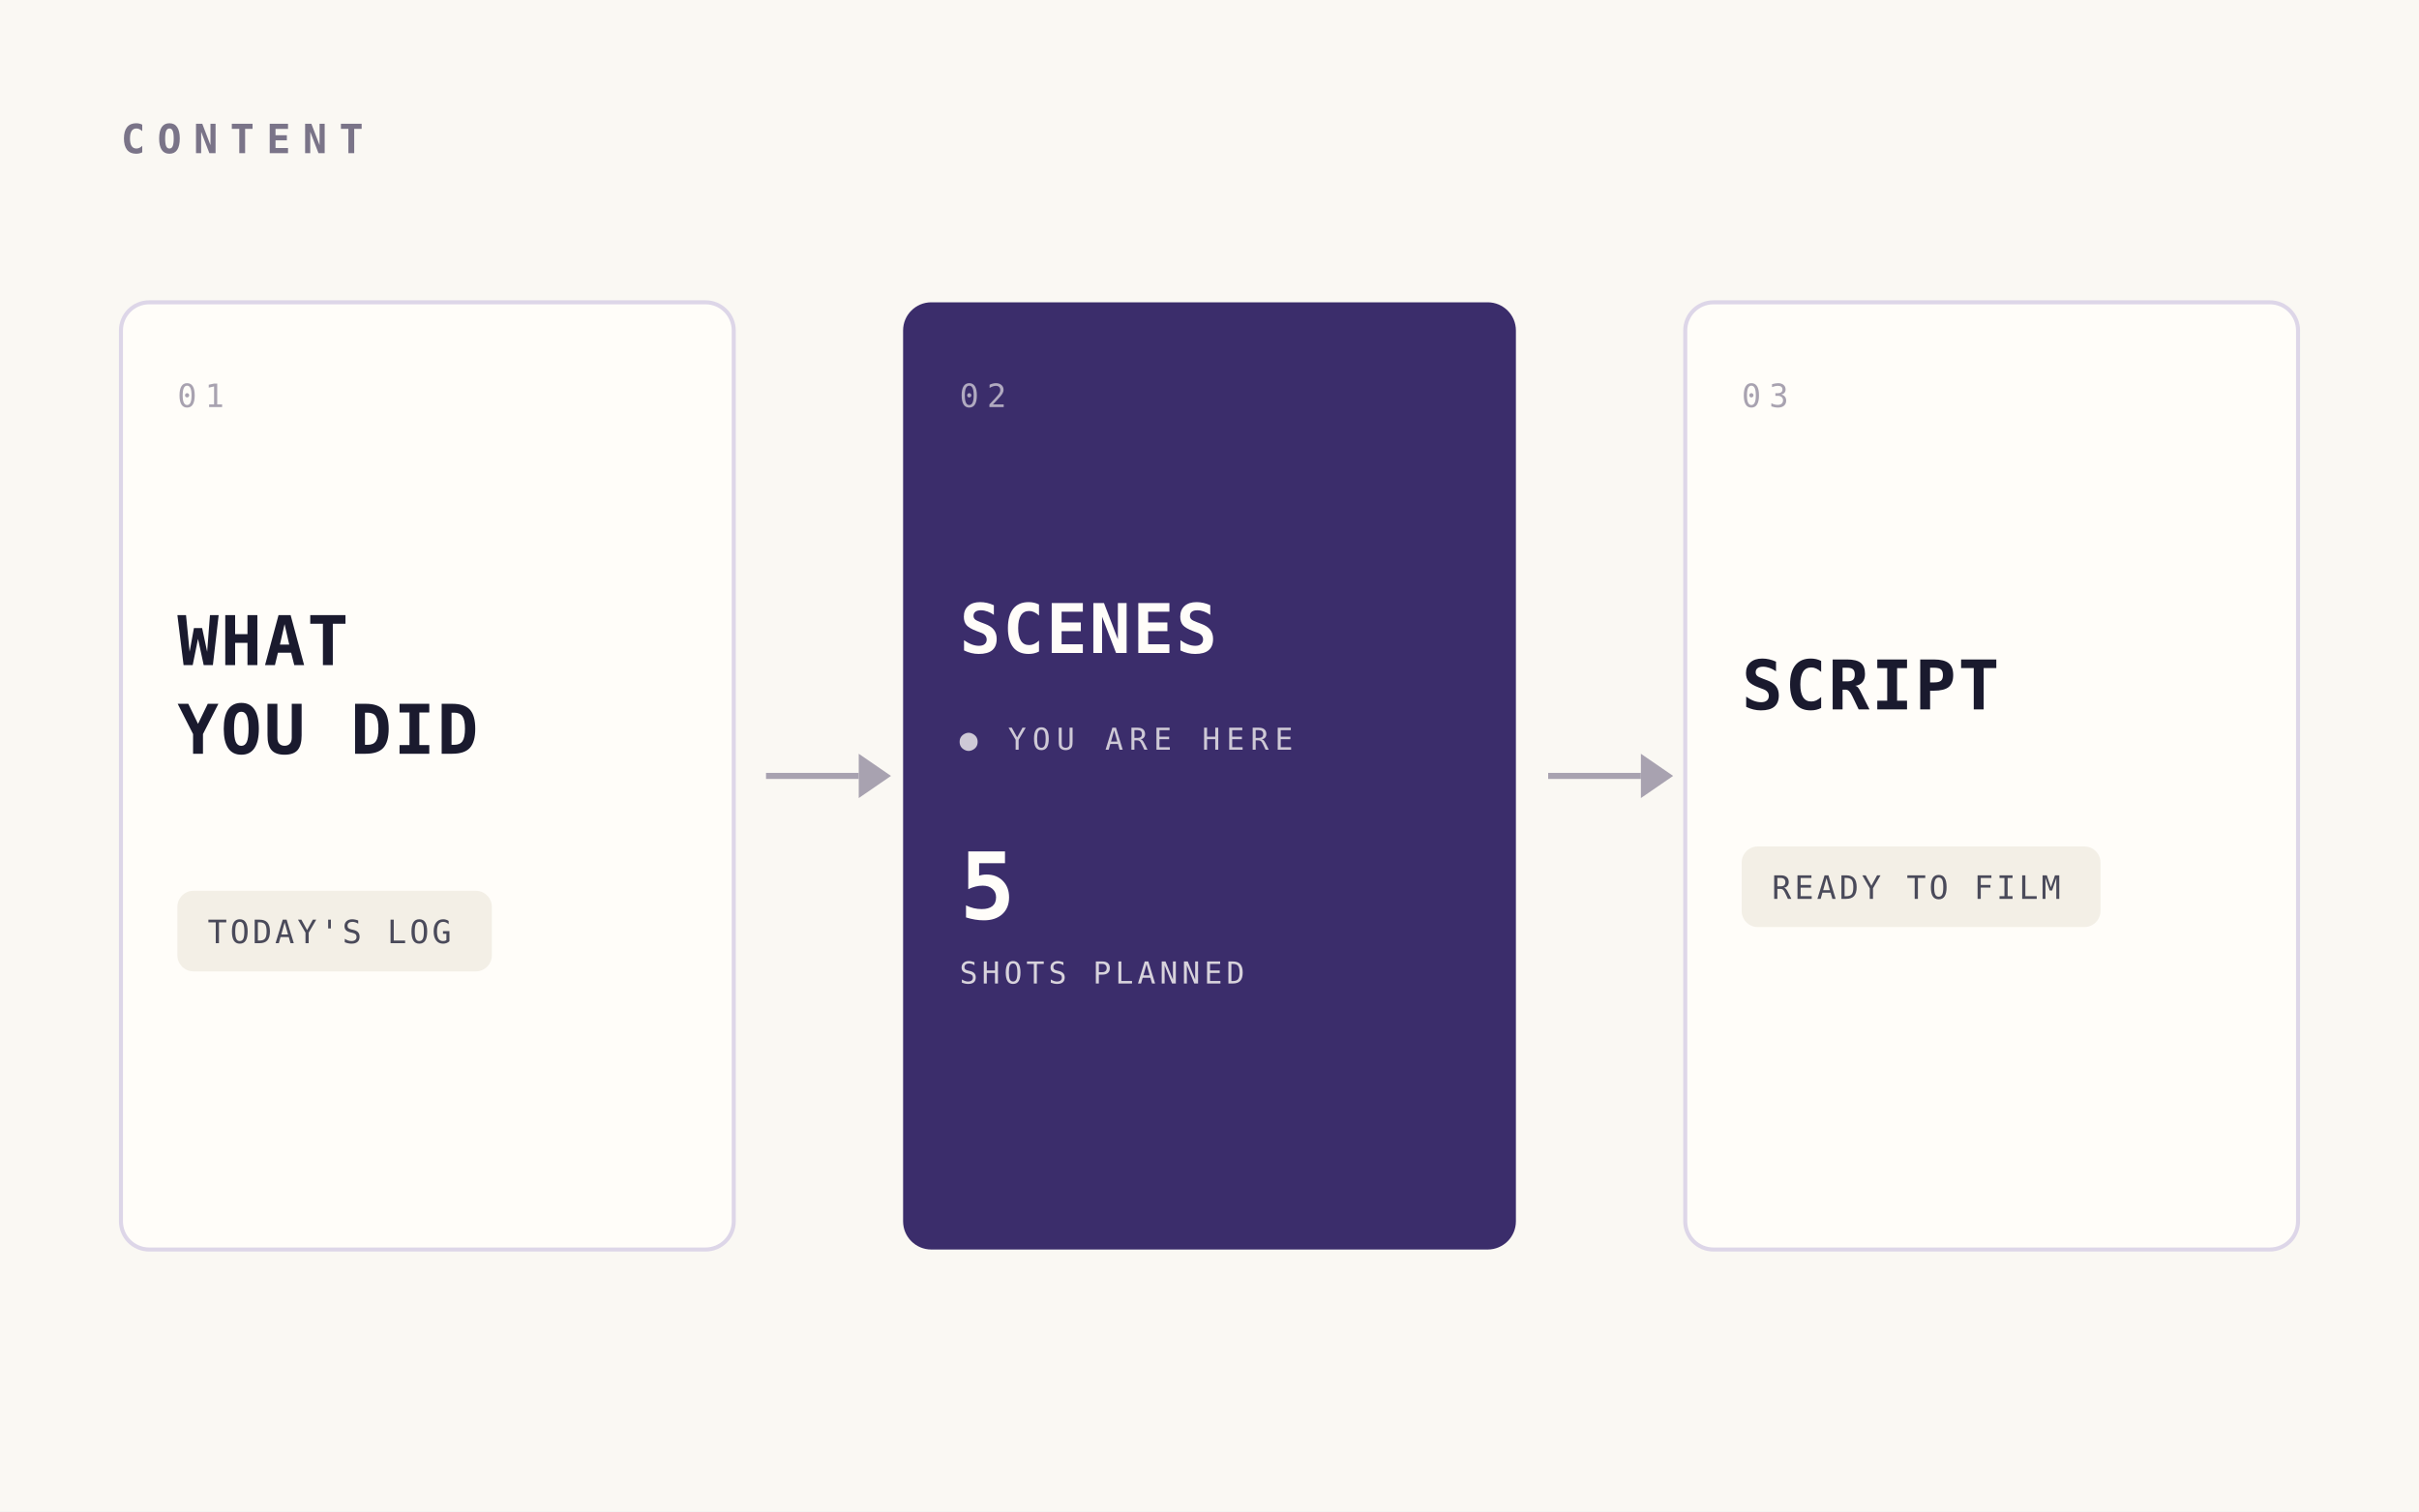
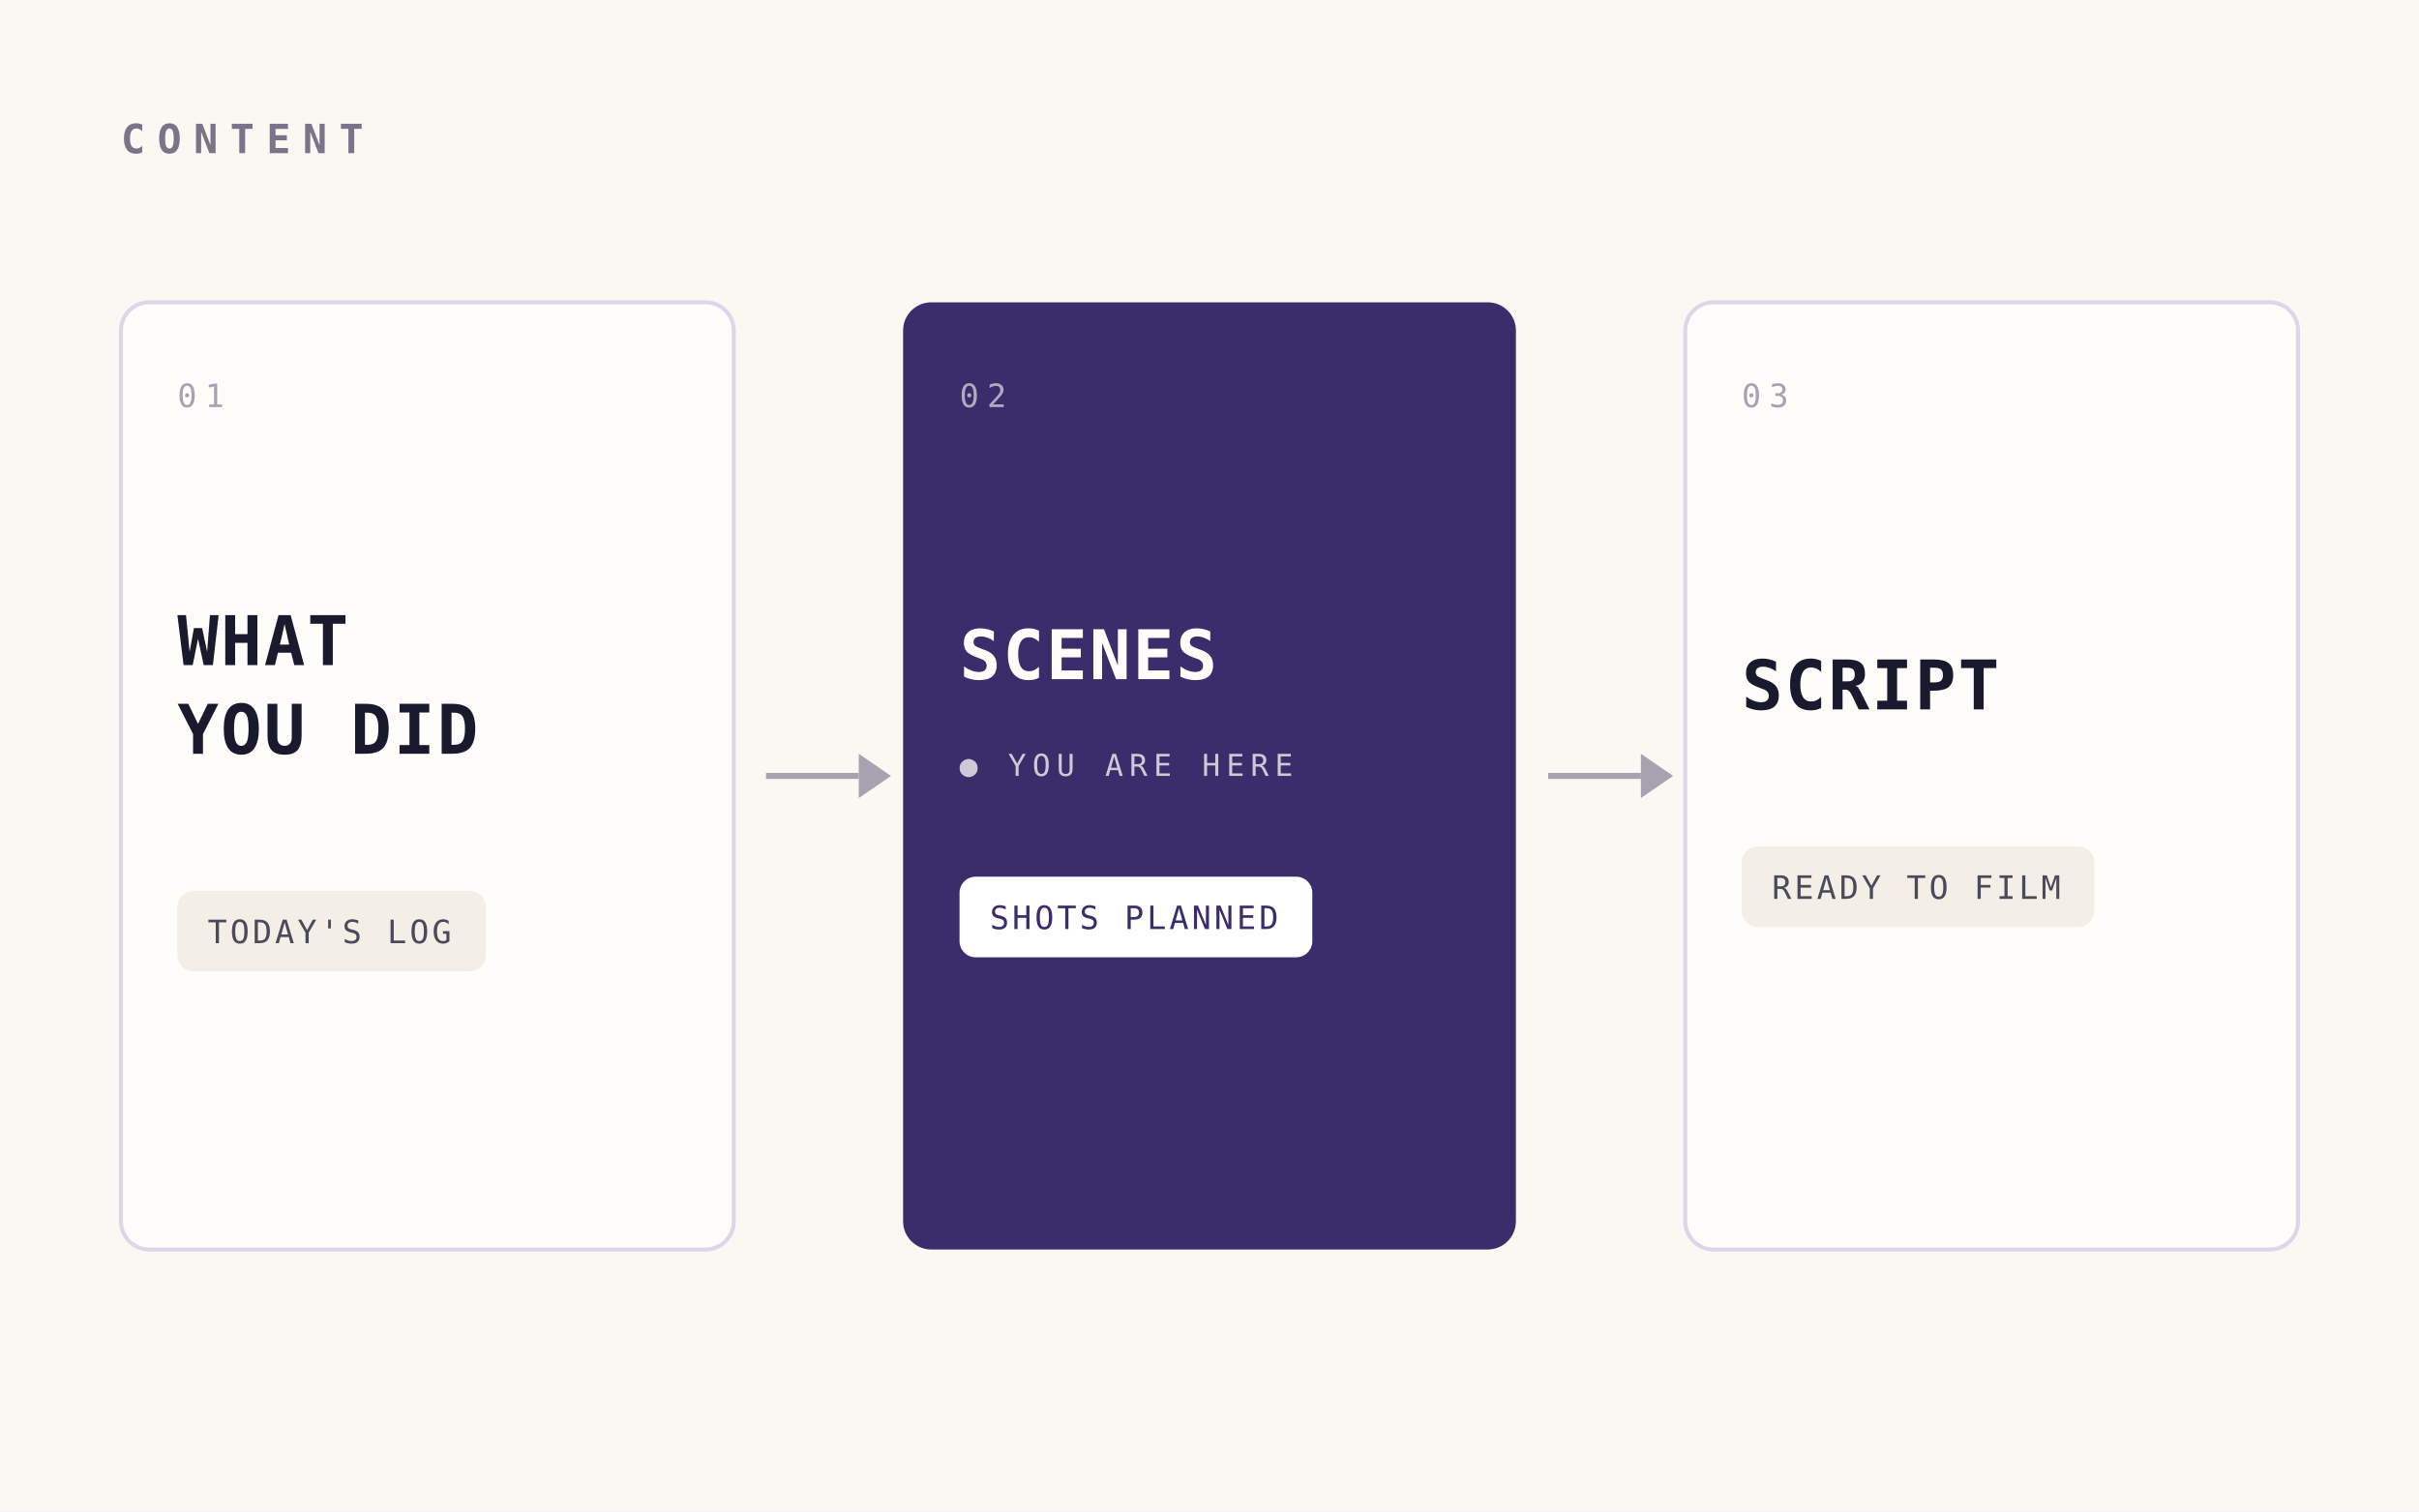
<svg xmlns="http://www.w3.org/2000/svg" viewBox="0 0 1200 750" font-family="ui-monospace, SFMono-Regular, Menlo, monospace">
  <rect width="1200" height="750" fill="#FAF8F3" />
  <text x="60" y="76" font-size="20" font-weight="600" letter-spacing="6" fill="#7a7488">CONTENT</text>
  <rect x="60" y="150" width="304" height="470" rx="14" fill="#FFFDF9" stroke="#DDD6E8" stroke-width="2" />
  <text x="88" y="202" font-size="16" letter-spacing="4" fill="#a8a2b0">01</text>
  <text x="88" y="330" font-size="34" font-weight="700" letter-spacing="1" fill="#1a1a2e">WHAT</text>
  <text x="88" y="374" font-size="34" font-weight="700" letter-spacing="1" fill="#1a1a2e">YOU DID</text>
-   <rect x="88" y="442" width="156" height="40" rx="8" fill="#F3EFE6" />
+   <rect x="88" y="442" width="153" height="40" rx="8" fill="#F3EFE6" />
  <text x="103" y="468" font-family="ui-monospace, SFMono-Regular, Menlo, monospace" font-size="16" letter-spacing="1.5" fill="#4a4a5a">TODAY'S LOG</text>
  <line x1="380" y1="385" x2="426" y2="385" stroke="#a8a2b0" stroke-width="3" />
  <path d="M 426 374 L 442 385 L 426 396 Z" fill="#a8a2b0" />
  <rect x="448" y="150" width="304" height="470" rx="14" fill="#3b2d6b" />
  <text x="476" y="202" font-size="16" letter-spacing="4" fill="#FFFDF9" opacity="0.6">02</text>
-   <text x="476" y="324" font-size="34" font-weight="700" letter-spacing="1" fill="#FFFDF9">SCENES</text>
-   <text x="476" y="372" font-size="15" letter-spacing="3" fill="#FFFDF9" opacity="0.75">● YOU ARE HERE</text>
-   <text x="476" y="456" font-size="46" font-weight="700" fill="#FFFDF9">5</text>
-   <text x="476" y="488" font-size="15" letter-spacing="2" fill="#FFFDF9" opacity="0.8">SHOTS PLANNED</text>
+   <text x="476" y="337" font-size="34" font-weight="700" letter-spacing="1" fill="#FFFDF9">SCENES</text>
+   <text x="476" y="385" font-size="15" letter-spacing="3" fill="#FFFDF9" opacity="0.75">● YOU ARE HERE</text>
+   <rect x="476" y="435" width="175" height="40" rx="8" fill="#ffffff" />
+   <text x="491" y="461" font-family="ui-monospace, SFMono-Regular, Menlo, monospace" font-size="16" letter-spacing="1.5" fill="#3b2d6b">SHOTS PLANNED</text>
  <line x1="768" y1="385" x2="814" y2="385" stroke="#a8a2b0" stroke-width="3" />
  <path d="M 814 374 L 830 385 L 814 396 Z" fill="#a8a2b0" />
  <rect x="836" y="150" width="304" height="470" rx="14" fill="#FFFDF9" stroke="#DDD6E8" stroke-width="2" />
  <text x="864" y="202" font-size="16" letter-spacing="4" fill="#a8a2b0">03</text>
  <text x="864" y="352" font-size="34" font-weight="700" letter-spacing="1" fill="#1a1a2e">SCRIPT</text>
-   <rect x="864" y="420" width="178" height="40" rx="8" fill="#F3EFE6" />
+   <rect x="864" y="420" width="175" height="40" rx="8" fill="#F3EFE6" />
  <text x="879" y="446" font-family="ui-monospace, SFMono-Regular, Menlo, monospace" font-size="16" letter-spacing="1.5" fill="#4a4a5a">READY TO FILM</text>
</svg>
